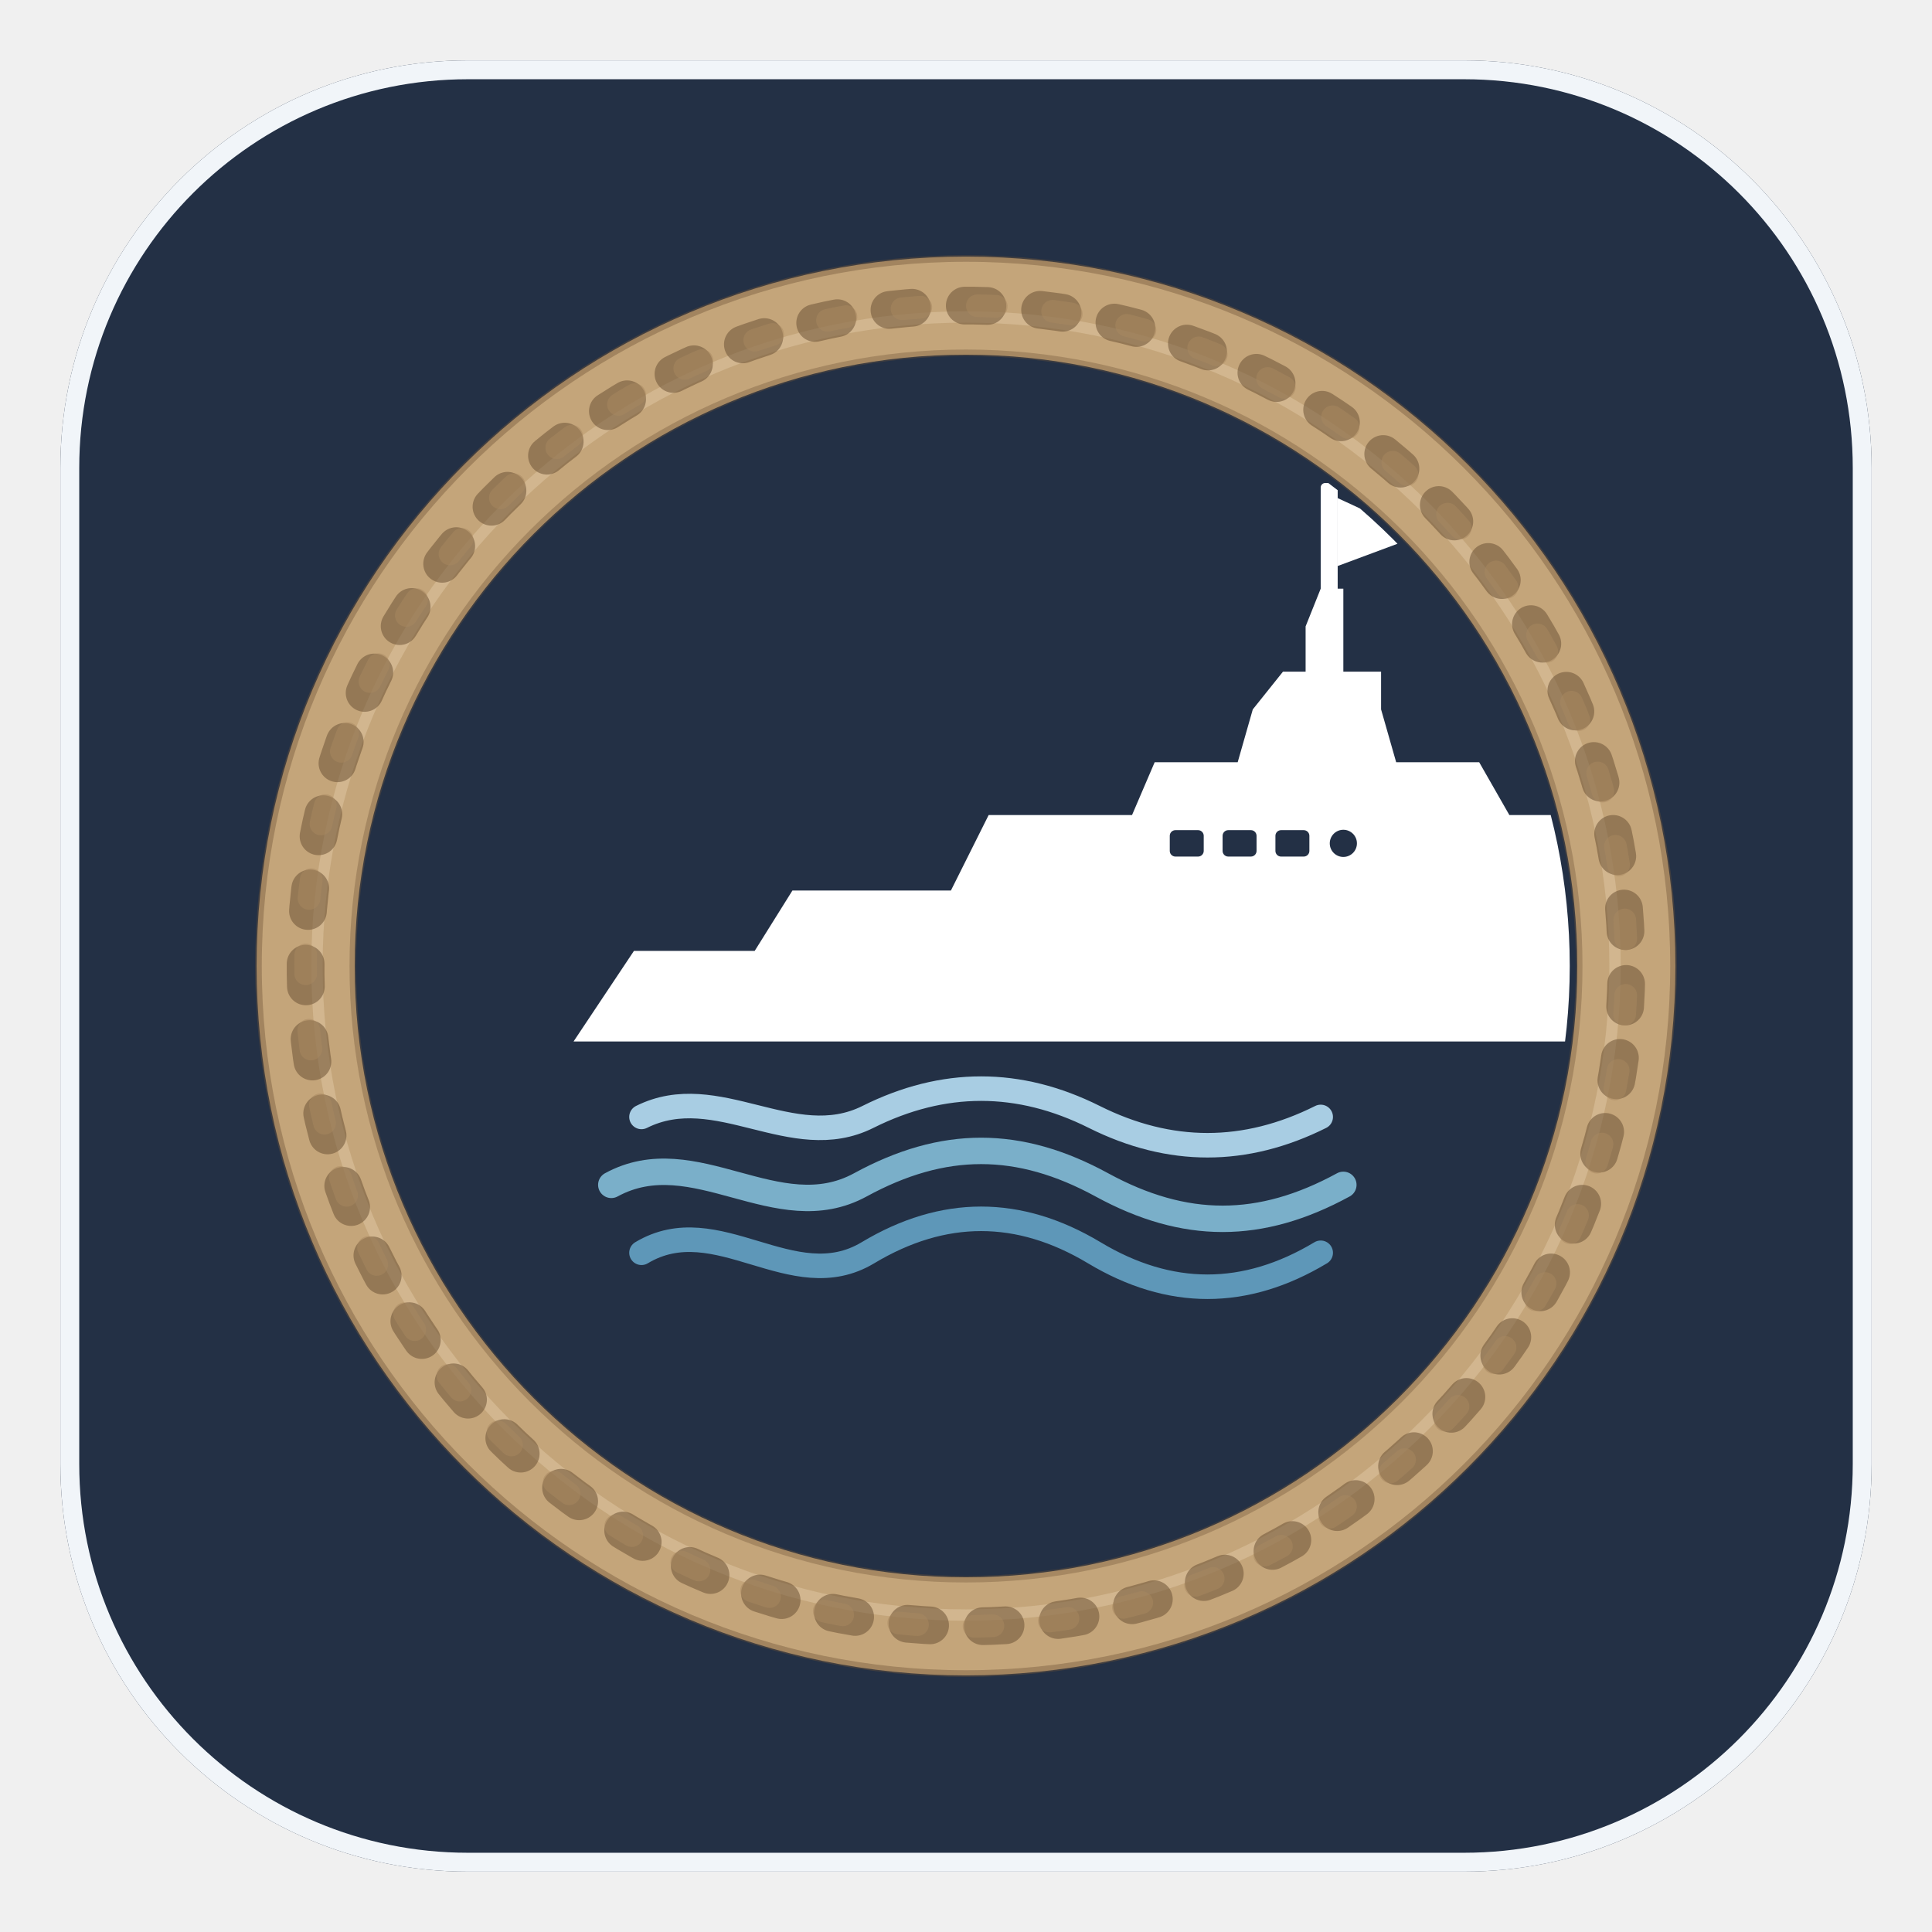
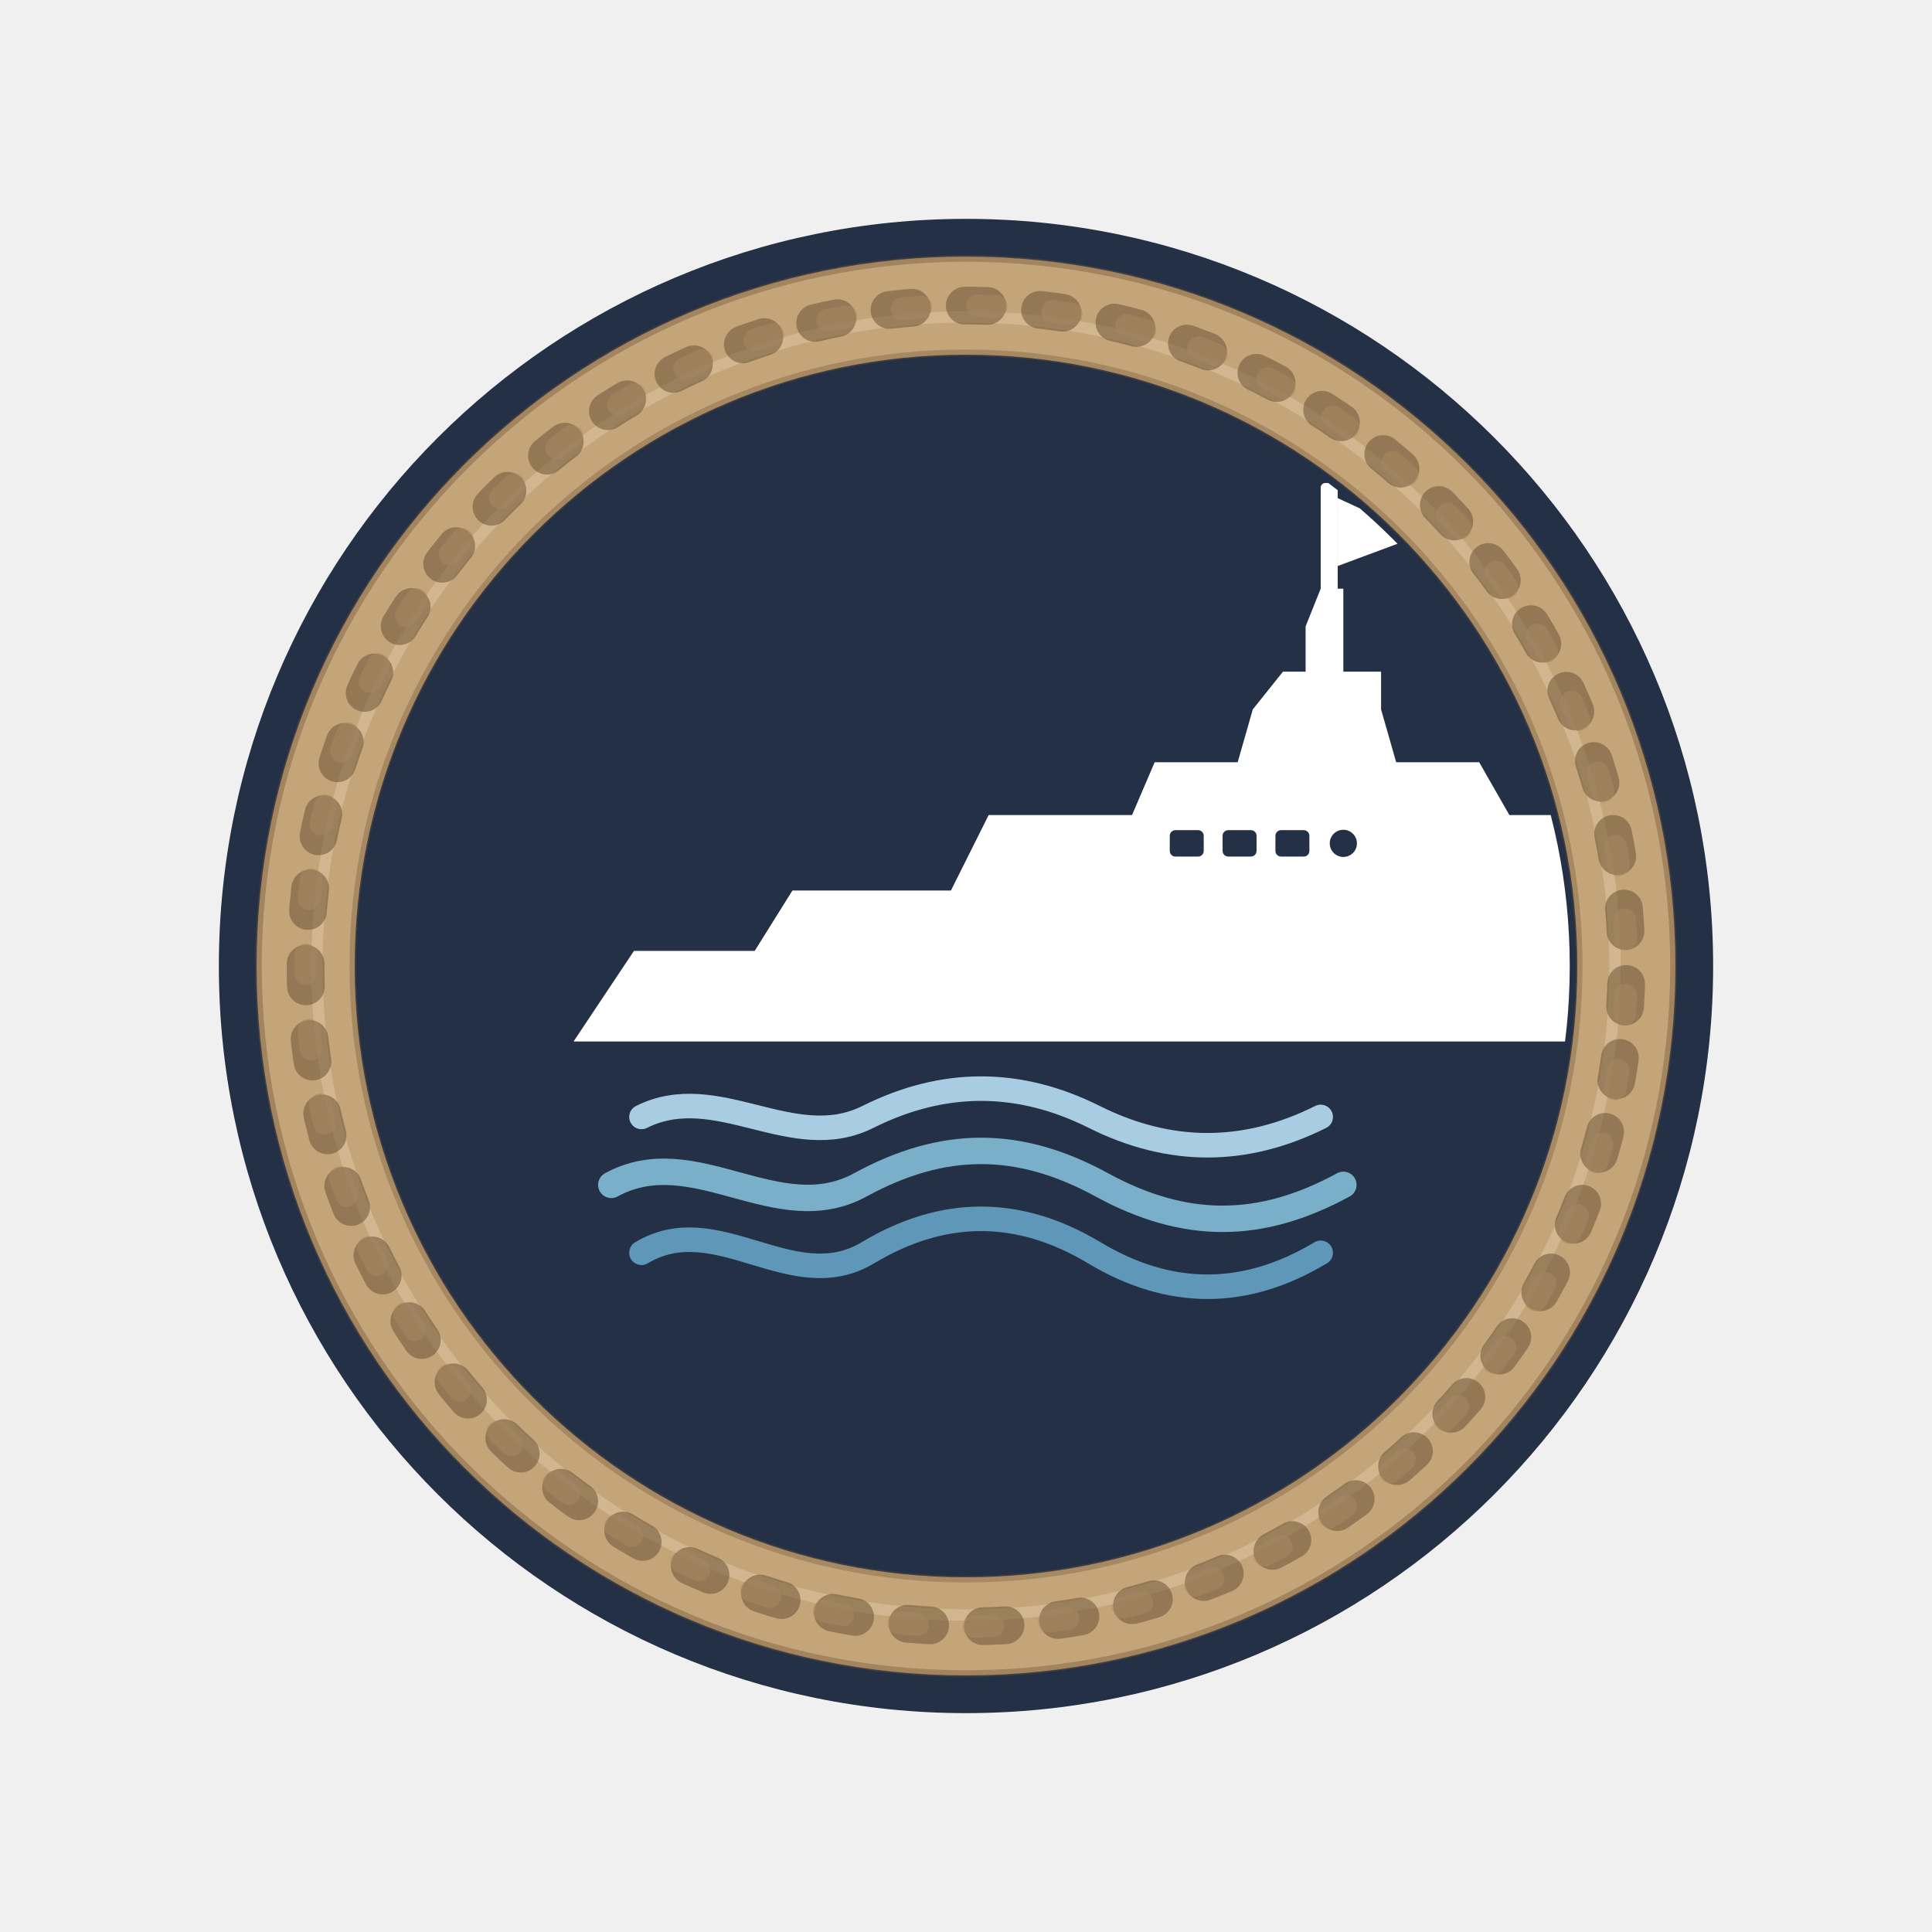
- <svg xmlns="http://www.w3.org/2000/svg" width="512" height="512" viewBox="0 0 512 512" role="img" aria-label="River Watch">
+ <svg xmlns="http://www.w3.org/2000/svg" width="128" height="128" viewBox="0 0 512 512" role="img" aria-label="River Watch">
  <defs>
    <clipPath id="inside-rope">
      <circle cx="256" cy="256" r="160" />
    </clipPath>
-     <path id="rope-path" d="M256,81 A175,175 0 1 1 255.9,81" />
  </defs>
-   <rect x="16" y="16" width="480" height="480" rx="108" ry="108" fill="#233045" />
-   <rect x="18.5" y="18.5" width="475" height="475" rx="105.5" ry="105.5" fill="none" stroke="#F1F5F9" stroke-width="5" />
+   <circle cx="256" cy="256" r="198" fill="#233045" />
  <circle cx="256" cy="256" r="175" fill="none" stroke="#C4A57A" stroke-width="26" />
  <circle cx="256" cy="256" r="187.5" fill="none" stroke="#6E5336" stroke-width="1.75" opacity="0.4" />
  <circle cx="256" cy="256" r="162.5" fill="none" stroke="#6E5336" stroke-width="1.75" opacity="0.35" />
  <circle cx="256" cy="256" r="172" fill="none" stroke="#E6D0AE" stroke-width="3" opacity="0.4" />
  <circle cx="256" cy="256" r="175" fill="none" stroke="#6E5336" stroke-width="10" stroke-dasharray="6 14" stroke-linecap="round" opacity="0.55" transform="rotate(8 256 256)" />
  <circle cx="256" cy="256" r="175" fill="none" stroke="#A88860" stroke-width="6" stroke-dasharray="5 15" stroke-linecap="round" opacity="0.5" transform="rotate(-4 256 256)" />
  <g clip-path="url(#inside-rope)">
    <path fill="#FFFFFF" d="       M152 276       L168 252       L200 252       L210 236       L252 236       L262 216       L300 216       L306 202       L328 202       L332 188       L340 178       L346 178       L346 166       L350 156       L356 156       L356 178       L366 178       L366 188       L370 202       L392 202       L400 216       L430 216       L442 236       L458 236       L468 252       L458 276       Z" />
    <rect x="350" y="128" width="4.5" height="48" rx="1.2" fill="#FFFFFF" />
    <path fill="#FFFFFF" d="M354.5 132 L376 142 L354.5 150 Z" />
    <rect x="310" y="220" width="9" height="7" rx="1.5" fill="#233045" />
    <rect x="324" y="220" width="9" height="7" rx="1.5" fill="#233045" />
    <rect x="338" y="220" width="9" height="7" rx="1.5" fill="#233045" />
    <circle cx="356" cy="223.5" r="3.6" fill="#233045" />
    <path fill="none" stroke="#A8CDE3" stroke-width="6.5" stroke-linecap="round" stroke-linejoin="round" d="M170 296 C190 286, 210 306, 230 296 S270 286, 290 296 S330 306, 350 296" />
    <path fill="none" stroke="#7AAFC9" stroke-width="7" stroke-linecap="round" stroke-linejoin="round" d="M162 314 C184 302, 206 326, 228 314 S270 302, 292 314 S334 326, 356 314" />
    <path fill="none" stroke="#5E97B8" stroke-width="6.5" stroke-linecap="round" stroke-linejoin="round" d="M170 332 C190 320, 210 344, 230 332 S270 320, 290 332 S330 344, 350 332" />
  </g>
</svg>
